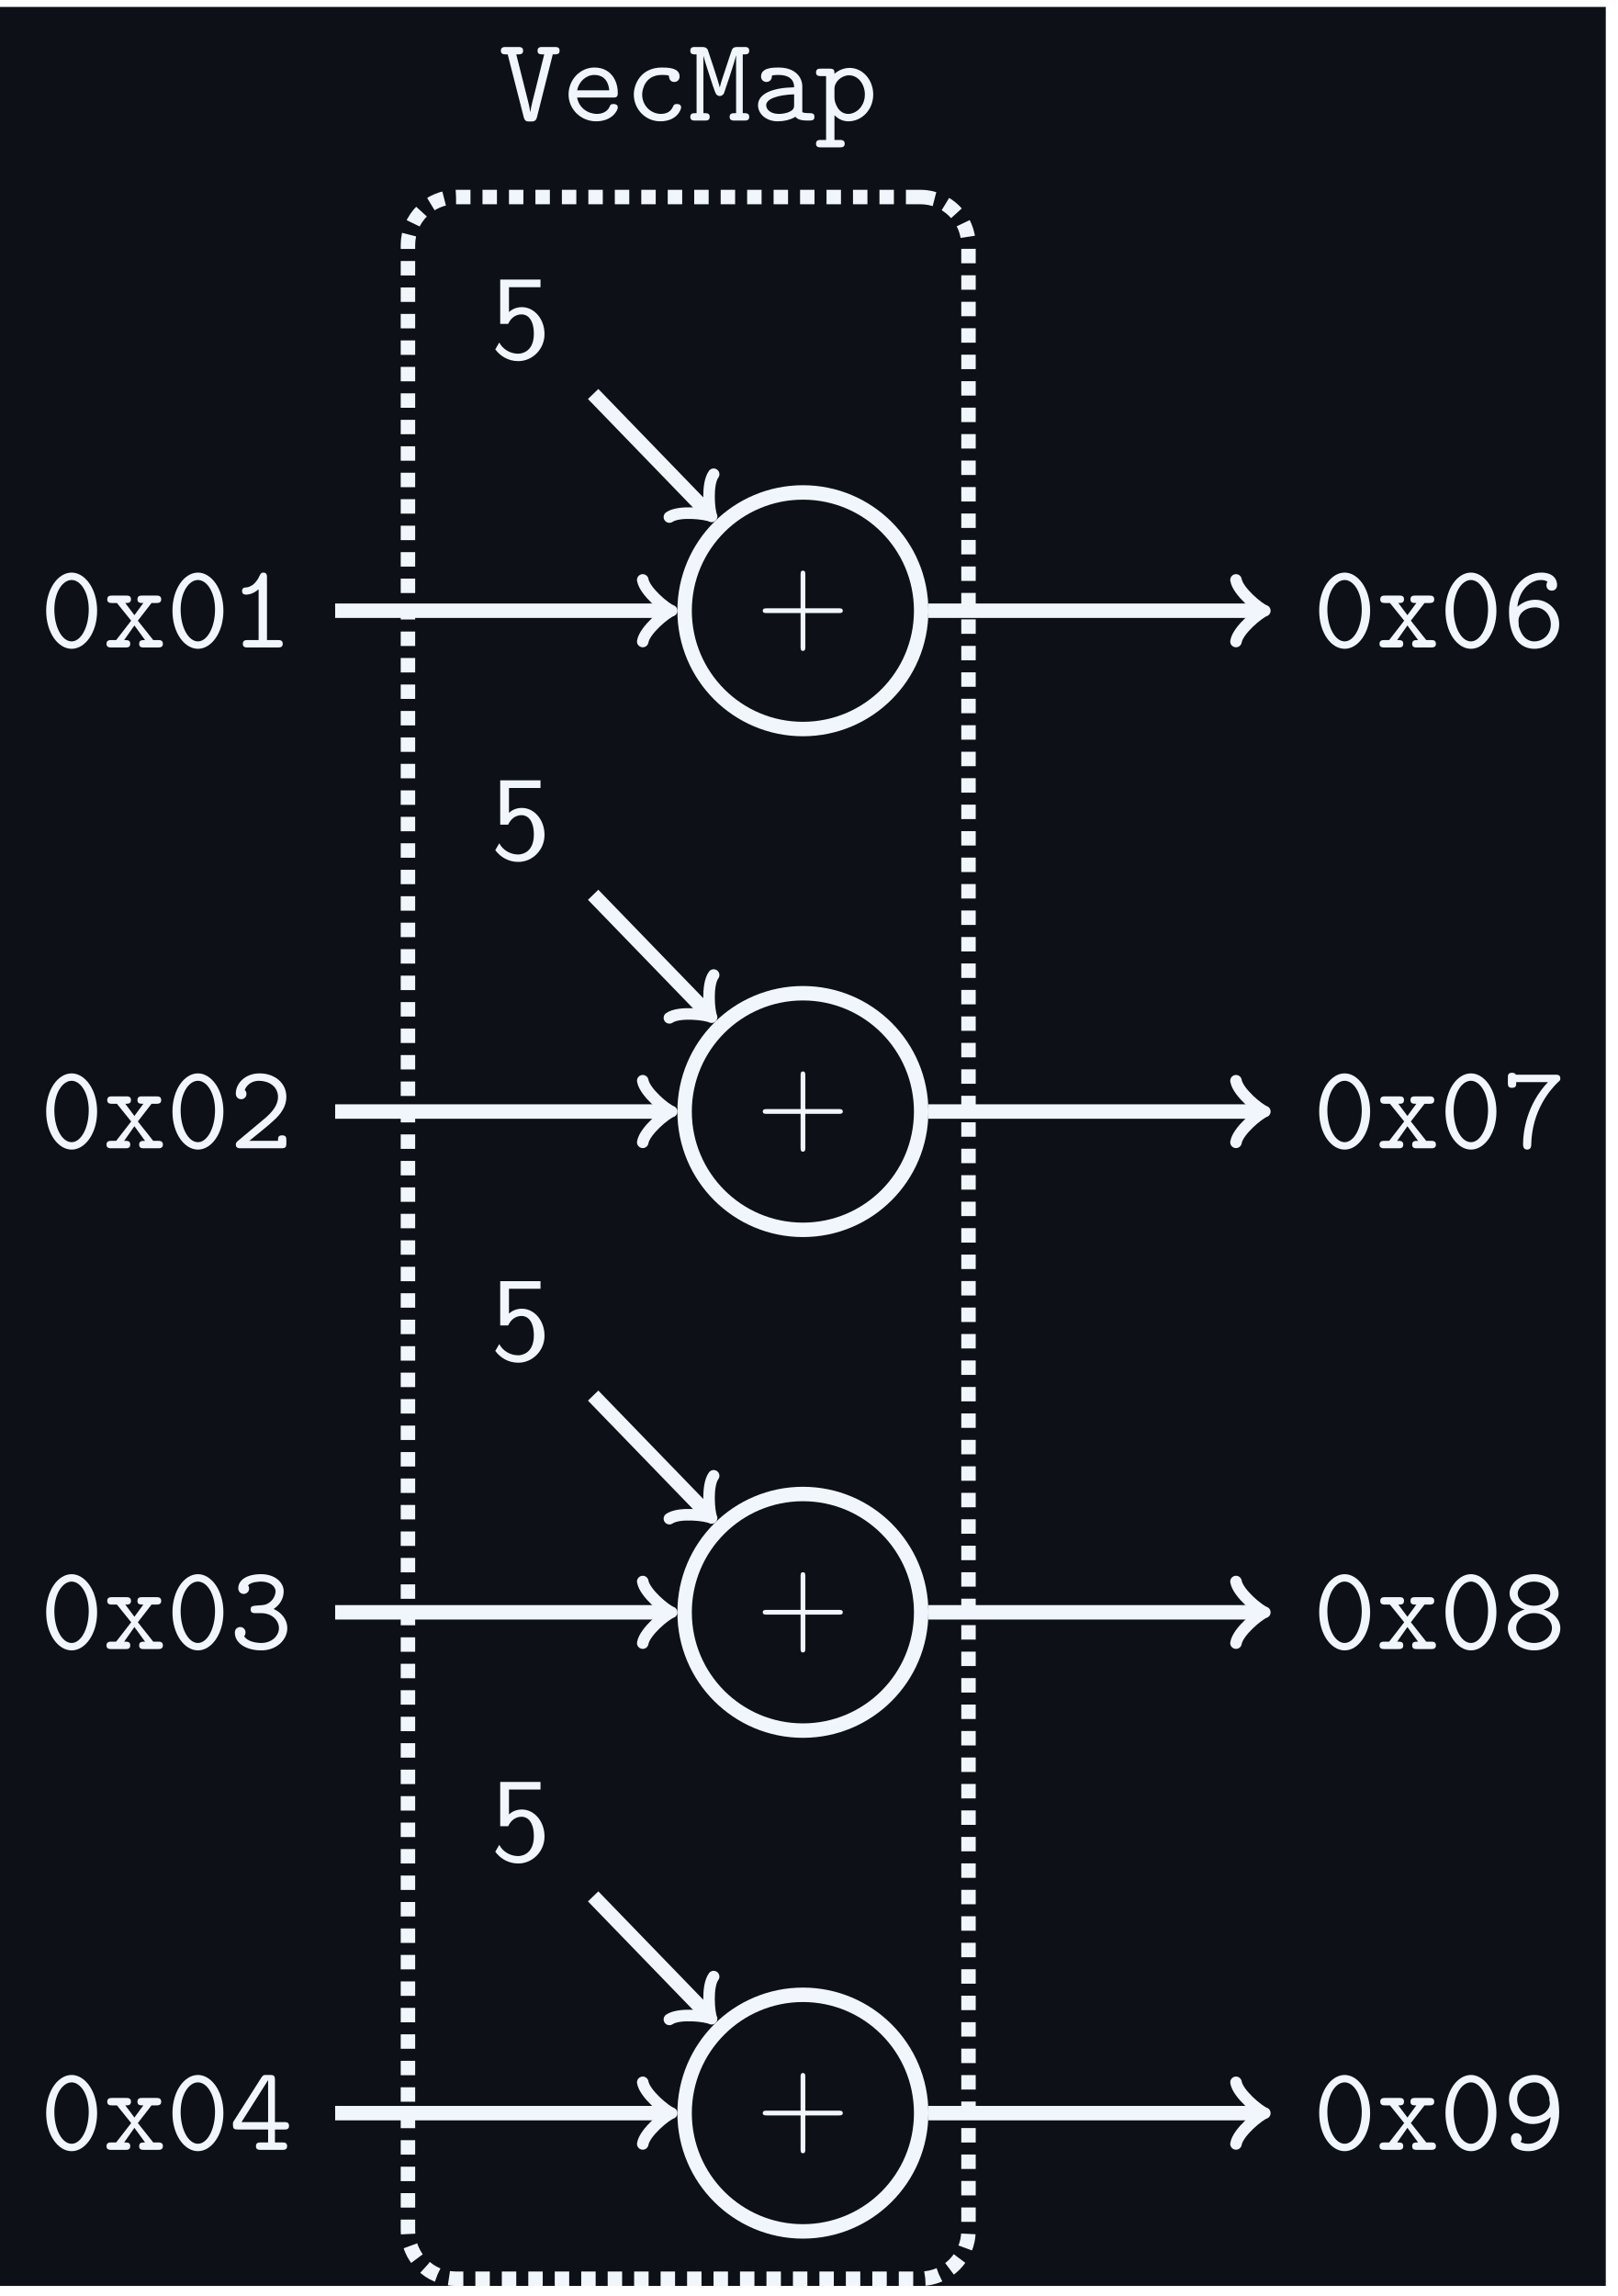
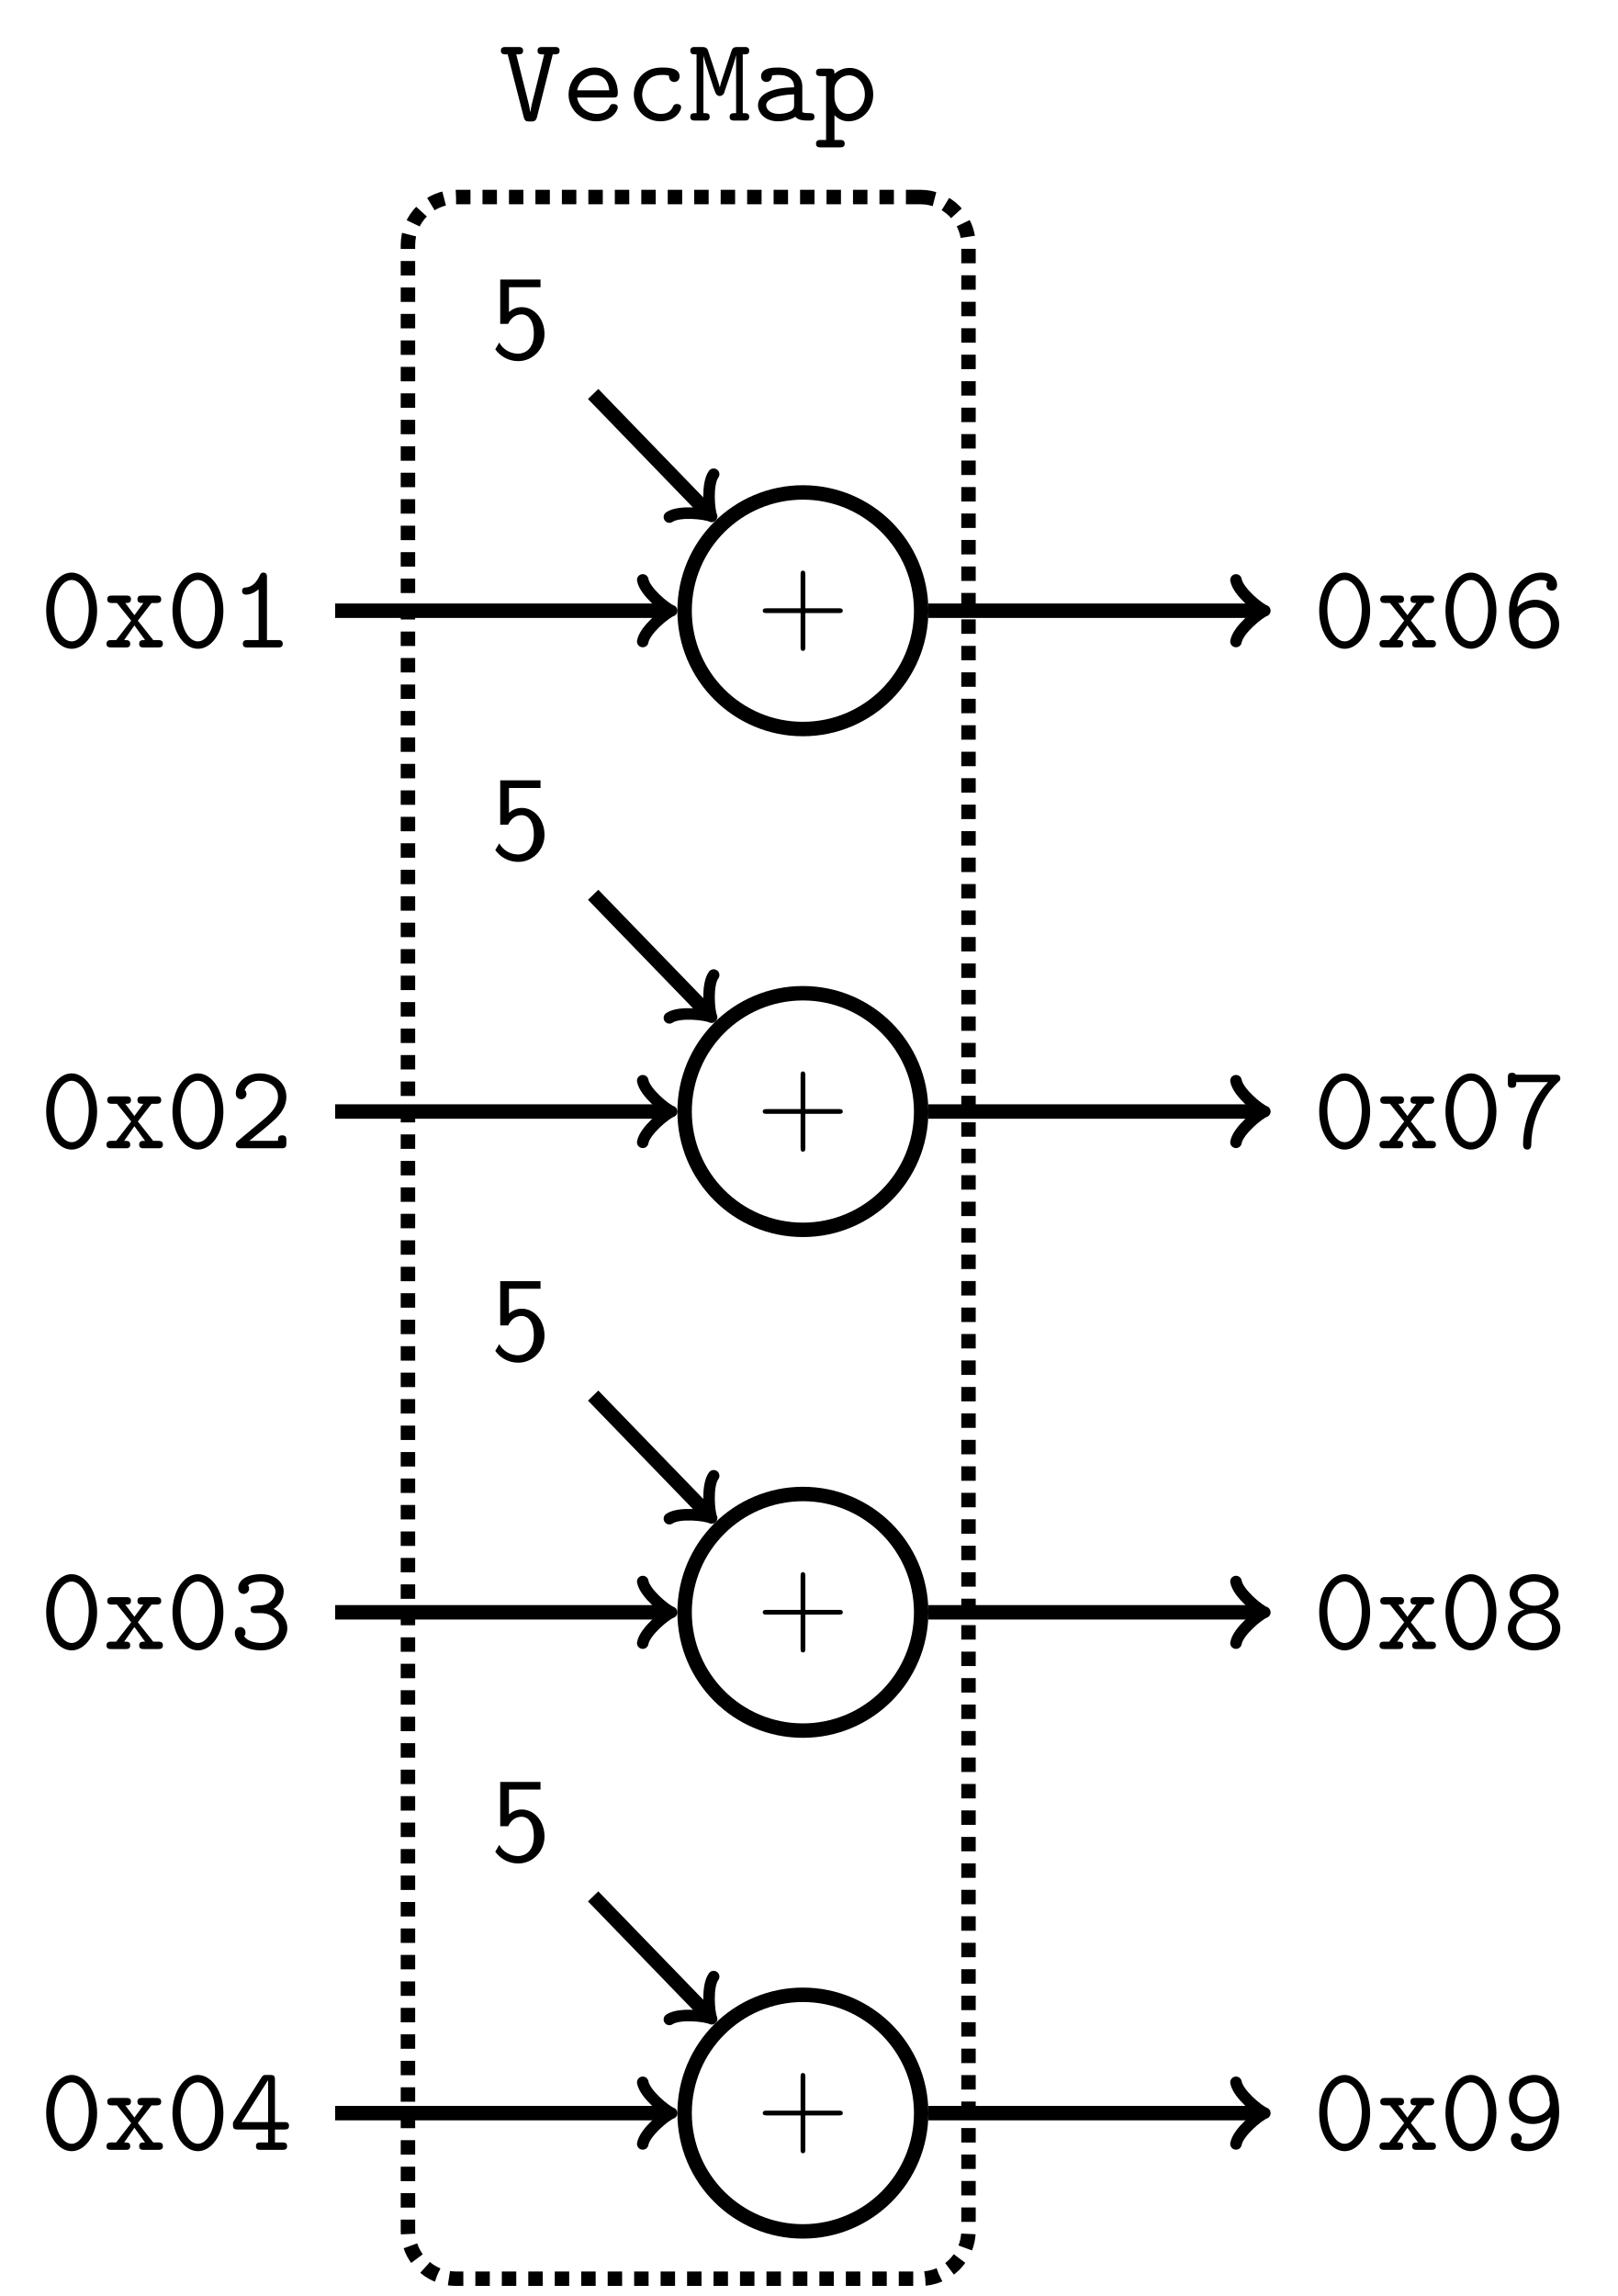
<svg xmlns="http://www.w3.org/2000/svg" xmlns:xlink="http://www.w3.org/1999/xlink" width="133.006pt" height="188.74pt" viewBox="0 0 133.006 188.74">
  <defs>
    <g>
      <g id="glyph-0-0">
        <path d="M 4.688 -3.016 C 4.688 -4.859 3.672 -6.156 2.594 -6.156 C 1.484 -6.156 0.5 -4.828 0.5 -3.031 C 0.5 -1.188 1.5 0.109 2.594 0.109 C 3.703 0.109 4.688 -1.219 4.688 -3.016 Z M 2.594 -0.5 C 1.812 -0.5 1.172 -1.656 1.172 -3.125 C 1.172 -4.562 1.859 -5.547 2.594 -5.547 C 3.312 -5.547 4 -4.578 4 -3.125 C 4 -1.656 3.359 -0.5 2.594 -0.5 Z M 2.594 -0.5 " />
      </g>
      <g id="glyph-0-1">
        <path d="M 2.844 -2.203 L 3.969 -3.656 L 4.359 -3.656 C 4.5 -3.656 4.766 -3.656 4.766 -3.953 C 4.766 -4.266 4.516 -4.266 4.359 -4.266 L 3.203 -4.266 C 3.062 -4.266 2.812 -4.266 2.812 -3.969 C 2.812 -3.656 3.031 -3.656 3.297 -3.656 L 2.562 -2.656 L 1.812 -3.656 C 2.062 -3.656 2.281 -3.656 2.281 -3.969 C 2.281 -4.266 2.031 -4.266 1.891 -4.266 L 0.734 -4.266 C 0.578 -4.266 0.328 -4.266 0.328 -3.953 C 0.328 -3.656 0.594 -3.656 0.734 -3.656 L 1.125 -3.656 L 2.297 -2.203 L 1.062 -0.609 L 0.672 -0.609 C 0.531 -0.609 0.266 -0.609 0.266 -0.297 C 0.266 0 0.531 0 0.672 0 L 1.828 0 C 1.984 0 2.219 0 2.219 -0.297 C 2.219 -0.609 2.016 -0.609 1.719 -0.609 L 2.562 -1.812 L 3.438 -0.609 C 3.172 -0.609 2.953 -0.609 2.953 -0.297 C 2.953 0 3.188 0 3.344 0 L 4.5 0 C 4.641 0 4.906 0 4.906 -0.297 C 4.906 -0.609 4.656 -0.609 4.5 -0.609 L 4.109 -0.609 Z M 2.844 -2.203 " />
      </g>
      <g id="glyph-0-2">
        <path d="M 3.078 -5.75 C 3.078 -5.906 3.078 -6.156 2.781 -6.156 C 2.594 -6.156 2.531 -6.031 2.484 -5.922 C 2.109 -5.078 1.594 -4.969 1.406 -4.938 C 1.25 -4.938 1.031 -4.922 1.031 -4.641 C 1.031 -4.391 1.219 -4.344 1.359 -4.344 C 1.547 -4.344 1.953 -4.406 2.391 -4.781 L 2.391 -0.609 L 1.5 -0.609 C 1.328 -0.609 1.094 -0.609 1.094 -0.297 C 1.094 0 1.344 0 1.5 0 L 3.969 0 C 4.125 0 4.375 0 4.375 -0.297 C 4.375 -0.609 4.141 -0.609 3.969 -0.609 L 3.078 -0.609 Z M 3.078 -5.75 " />
      </g>
      <g id="glyph-0-3">
        <path d="M 0.656 -0.578 C 0.578 -0.5 0.516 -0.438 0.516 -0.312 C 0.516 0 0.766 0 0.922 0 L 4.266 0 C 4.594 0 4.672 -0.094 4.672 -0.406 L 4.672 -0.656 C 4.672 -0.844 4.672 -1.062 4.328 -1.062 C 3.984 -1.062 3.984 -0.875 3.984 -0.609 L 1.625 -0.609 C 2.219 -1.109 3.172 -1.844 3.594 -2.25 C 4.219 -2.797 4.672 -3.438 4.672 -4.219 C 4.672 -5.406 3.672 -6.156 2.469 -6.156 C 1.297 -6.156 0.516 -5.344 0.516 -4.5 C 0.516 -4.141 0.797 -4.031 0.953 -4.031 C 1.172 -4.031 1.391 -4.188 1.391 -4.469 C 1.391 -4.594 1.344 -4.719 1.25 -4.781 C 1.406 -5.234 1.875 -5.547 2.406 -5.547 C 3.219 -5.547 3.984 -5.094 3.984 -4.219 C 3.984 -3.531 3.5 -2.953 2.844 -2.406 Z M 0.656 -0.578 " />
      </g>
      <g id="glyph-0-4">
        <path d="M 3.625 -3.297 C 4.188 -3.656 4.453 -4.219 4.453 -4.75 C 4.453 -5.484 3.734 -6.156 2.594 -6.156 C 1.422 -6.156 0.719 -5.672 0.719 -5 C 0.719 -4.672 0.969 -4.531 1.172 -4.531 C 1.375 -4.531 1.609 -4.703 1.609 -4.969 C 1.609 -5.109 1.547 -5.219 1.516 -5.234 C 1.812 -5.547 2.516 -5.547 2.609 -5.547 C 3.281 -5.547 3.781 -5.188 3.781 -4.75 C 3.781 -4.453 3.625 -4.109 3.359 -3.891 C 3.047 -3.625 2.797 -3.609 2.438 -3.594 C 1.875 -3.547 1.734 -3.547 1.734 -3.266 C 1.734 -2.953 1.969 -2.953 2.125 -2.953 L 2.578 -2.953 C 3.562 -2.953 4.062 -2.297 4.062 -1.719 C 4.062 -1.125 3.516 -0.5 2.609 -0.5 C 2.219 -0.5 1.453 -0.609 1.203 -1.062 C 1.25 -1.125 1.312 -1.172 1.312 -1.375 C 1.312 -1.609 1.125 -1.812 0.875 -1.812 C 0.656 -1.812 0.438 -1.656 0.438 -1.344 C 0.438 -0.469 1.391 0.109 2.609 0.109 C 3.906 0.109 4.75 -0.797 4.75 -1.719 C 4.75 -2.422 4.281 -3 3.625 -3.297 Z M 3.625 -3.297 " />
      </g>
      <g id="glyph-0-5">
        <path d="M 0.375 -2.406 C 0.281 -2.281 0.281 -2.266 0.281 -2.062 C 0.281 -1.734 0.375 -1.672 0.688 -1.672 L 3.172 -1.672 L 3.172 -0.609 L 2.562 -0.609 C 2.406 -0.609 2.172 -0.609 2.172 -0.297 C 2.172 0 2.406 0 2.562 0 L 4.344 0 C 4.484 0 4.734 0 4.734 -0.297 C 4.734 -0.609 4.5 -0.609 4.344 -0.609 L 3.734 -0.609 L 3.734 -1.672 L 4.5 -1.672 C 4.656 -1.672 4.891 -1.672 4.891 -1.969 C 4.891 -2.281 4.656 -2.281 4.5 -2.281 L 3.734 -2.281 L 3.734 -5.75 C 3.734 -6.078 3.656 -6.156 3.328 -6.156 L 3.047 -6.156 C 2.812 -6.156 2.766 -6.156 2.625 -5.953 Z M 0.984 -2.281 L 3.172 -5.734 L 3.172 -2.281 Z M 0.984 -2.281 " />
      </g>
      <g id="glyph-0-6">
        <path d="M 1.219 -3.344 C 1.359 -4.734 2.297 -5.547 3.172 -5.547 C 3.5 -5.547 3.656 -5.438 3.703 -5.391 C 3.656 -5.344 3.609 -5.281 3.609 -5.109 C 3.609 -4.859 3.781 -4.672 4.047 -4.672 C 4.297 -4.672 4.484 -4.844 4.484 -5.141 C 4.484 -5.625 4.141 -6.156 3.172 -6.156 C 1.844 -6.156 0.531 -4.953 0.531 -2.953 C 0.531 -0.609 1.625 0.109 2.609 0.109 C 3.688 0.109 4.656 -0.719 4.656 -1.906 C 4.656 -3.031 3.781 -3.922 2.703 -3.922 C 2.188 -3.922 1.672 -3.75 1.219 -3.344 Z M 2.609 -0.5 C 1.969 -0.5 1.578 -0.984 1.391 -1.578 C 1.359 -1.641 1.359 -1.703 1.328 -1.766 C 1.328 -1.766 1.328 -1.797 1.328 -1.797 C 1.328 -1.797 1.328 -1.891 1.328 -1.891 C 1.328 -1.953 1.312 -2.125 1.312 -2.203 C 1.312 -2.812 1.906 -3.297 2.656 -3.297 C 3.453 -3.297 3.969 -2.641 3.969 -1.906 C 3.969 -1.062 3.328 -0.5 2.609 -0.5 Z M 2.609 -0.5 " />
      </g>
      <g id="glyph-0-7">
        <path d="M 3.734 -5.438 C 2.016 -3.625 1.688 -1.438 1.688 -0.359 C 1.688 -0.219 1.688 0.109 2.031 0.109 C 2.203 0.109 2.359 0 2.359 -0.281 C 2.406 -3.094 3.922 -4.812 4.531 -5.406 C 4.734 -5.578 4.75 -5.594 4.75 -5.734 C 4.75 -6.047 4.516 -6.047 4.359 -6.047 L 1.094 -6.047 C 1.031 -6.203 0.844 -6.203 0.766 -6.203 C 0.438 -6.203 0.438 -5.984 0.438 -5.797 L 0.438 -5.375 C 0.438 -5.188 0.438 -4.969 0.766 -4.969 C 1.125 -4.969 1.125 -5.156 1.125 -5.438 Z M 3.734 -5.438 " />
      </g>
      <g id="glyph-0-8">
        <path d="M 2.594 -3.562 C 1.875 -3.562 1.25 -4 1.25 -4.562 C 1.25 -5.078 1.812 -5.547 2.594 -5.547 C 3.359 -5.547 3.922 -5.078 3.922 -4.562 C 3.922 -4 3.312 -3.562 2.594 -3.562 Z M 3.375 -3.25 C 4.156 -3.516 4.609 -4 4.609 -4.562 C 4.609 -5.375 3.766 -6.156 2.594 -6.156 C 1.406 -6.156 0.578 -5.375 0.578 -4.562 C 0.578 -4 1.031 -3.516 1.812 -3.25 C 1.062 -3.047 0.438 -2.469 0.438 -1.719 C 0.438 -0.766 1.359 0.109 2.594 0.109 C 3.844 0.109 4.75 -0.766 4.75 -1.719 C 4.75 -2.469 4.109 -3.047 3.375 -3.25 Z M 2.594 -0.5 C 1.766 -0.5 1.125 -1.047 1.125 -1.734 C 1.125 -2.328 1.688 -2.953 2.594 -2.953 C 3.5 -2.953 4.062 -2.328 4.062 -1.734 C 4.062 -1.047 3.406 -0.5 2.594 -0.5 Z M 2.594 -0.5 " />
      </g>
      <g id="glyph-0-9">
        <path d="M 3.953 -2.703 C 3.859 -1.469 3.078 -0.5 2.141 -0.5 C 2.047 -0.5 1.688 -0.5 1.484 -0.656 C 1.516 -0.719 1.578 -0.766 1.578 -0.938 C 1.578 -1.172 1.391 -1.375 1.141 -1.375 C 0.891 -1.375 0.688 -1.203 0.688 -0.906 C 0.688 -0.594 0.875 0.109 2.141 0.109 C 3.438 0.109 4.656 -1.125 4.656 -3.078 C 4.656 -5.469 3.562 -6.156 2.625 -6.156 C 1.516 -6.156 0.531 -5.328 0.531 -4.141 C 0.531 -3 1.391 -2.125 2.484 -2.125 C 3 -2.125 3.516 -2.297 3.953 -2.703 Z M 2.531 -2.734 C 1.734 -2.734 1.203 -3.406 1.203 -4.141 C 1.203 -5 1.906 -5.547 2.625 -5.547 C 3.047 -5.547 3.328 -5.328 3.484 -5.125 C 3.734 -4.797 3.859 -4.297 3.859 -4.234 C 3.859 -4.219 3.844 -4.188 3.844 -4.141 C 3.844 -4.094 3.891 -3.938 3.891 -3.844 C 3.891 -3.297 3.359 -2.734 2.531 -2.734 Z M 2.531 -2.734 " />
      </g>
      <g id="glyph-0-10">
        <path d="M 4.438 -5.438 C 4.797 -5.438 5 -5.438 5 -5.75 C 5 -6.047 4.75 -6.047 4.594 -6.047 L 3.594 -6.047 C 3.438 -6.047 3.188 -6.047 3.188 -5.75 C 3.188 -5.438 3.391 -5.438 3.734 -5.438 L 2.984 -2.406 C 2.844 -1.891 2.656 -1.141 2.594 -0.719 L 2.578 -0.719 C 2.531 -1.062 2.5 -1.219 2.406 -1.594 L 1.438 -5.438 C 1.797 -5.438 2 -5.438 2 -5.75 C 2 -6.047 1.734 -6.047 1.594 -6.047 L 0.578 -6.047 C 0.438 -6.047 0.172 -6.047 0.172 -5.75 C 0.172 -5.438 0.391 -5.438 0.734 -5.438 L 2.047 -0.297 C 2.141 0.078 2.297 0.078 2.594 0.078 C 2.859 0.078 3.047 0.078 3.141 -0.281 Z M 4.438 -5.438 " />
      </g>
      <g id="glyph-0-11">
        <path d="M 4.188 -1.891 C 4.406 -1.891 4.594 -1.891 4.594 -2.25 C 4.594 -3.375 3.953 -4.359 2.672 -4.359 C 1.5 -4.359 0.547 -3.359 0.547 -2.141 C 0.547 -0.938 1.547 0.062 2.812 0.062 C 4.125 0.062 4.594 -0.828 4.594 -1.078 C 4.594 -1.359 4.297 -1.359 4.25 -1.359 C 4.062 -1.359 3.984 -1.328 3.922 -1.141 C 3.703 -0.641 3.172 -0.547 2.891 -0.547 C 2.141 -0.547 1.406 -1.031 1.25 -1.891 Z M 1.25 -2.484 C 1.391 -3.203 1.984 -3.75 2.672 -3.75 C 3.188 -3.75 3.797 -3.5 3.891 -2.484 Z M 1.25 -2.484 " />
      </g>
      <g id="glyph-0-12">
        <path d="M 4.609 -1.078 C 4.609 -1.359 4.328 -1.359 4.266 -1.359 C 4.109 -1.359 4 -1.328 3.938 -1.141 C 3.875 -1.016 3.688 -0.547 2.953 -0.547 C 2.109 -0.547 1.406 -1.234 1.406 -2.141 C 1.406 -2.609 1.688 -3.75 3.016 -3.75 C 3.219 -3.75 3.609 -3.75 3.609 -3.656 C 3.625 -3.312 3.812 -3.172 4.047 -3.172 C 4.281 -3.172 4.484 -3.344 4.484 -3.625 C 4.484 -4.359 3.469 -4.359 3.016 -4.359 C 1.312 -4.359 0.719 -3 0.719 -2.141 C 0.719 -0.953 1.656 0.062 2.891 0.062 C 4.266 0.062 4.609 -0.906 4.609 -1.078 Z M 4.609 -1.078 " />
      </g>
      <g id="glyph-0-13">
        <path d="M 2.875 -3.656 C 2.75 -3.297 2.656 -3 2.594 -2.719 C 2.5 -3.188 1.625 -5.75 1.609 -5.812 C 1.5 -6.047 1.25 -6.047 1.125 -6.047 L 0.562 -6.047 C 0.422 -6.047 0.172 -6.047 0.172 -5.75 C 0.172 -5.438 0.375 -5.438 0.688 -5.438 L 0.688 -0.609 C 0.375 -0.609 0.172 -0.609 0.172 -0.297 C 0.172 0 0.422 0 0.562 0 L 1.375 0 C 1.516 0 1.766 0 1.766 -0.297 C 1.766 -0.609 1.562 -0.609 1.25 -0.609 L 1.25 -5.328 C 1.359 -4.859 2 -2.969 2.031 -2.844 C 2.109 -2.609 2.25 -2.234 2.297 -2.172 C 2.359 -2.094 2.469 -2.016 2.594 -2.016 C 2.719 -2.016 2.859 -2.094 2.938 -2.234 C 2.969 -2.297 3.812 -4.797 3.922 -5.328 L 3.938 -5.328 L 3.938 -0.609 C 3.625 -0.609 3.406 -0.609 3.406 -0.297 C 3.406 0 3.656 0 3.812 0 L 4.625 0 C 4.766 0 5.016 0 5.016 -0.297 C 5.016 -0.609 4.812 -0.609 4.484 -0.609 L 4.484 -5.438 C 4.812 -5.438 5.016 -5.438 5.016 -5.75 C 5.016 -6.047 4.766 -6.047 4.625 -6.047 L 4.062 -6.047 C 3.656 -6.047 3.625 -5.906 3.531 -5.641 Z M 2.875 -3.656 " />
      </g>
      <g id="glyph-0-14">
        <path d="M 3.625 -0.312 C 3.844 -0.016 4.312 0 4.688 0 C 4.969 0 5.188 0 5.188 -0.312 C 5.188 -0.609 4.938 -0.609 4.781 -0.609 C 4.375 -0.609 4.266 -0.656 4.188 -0.688 L 4.188 -2.812 C 4.188 -3.516 3.656 -4.359 2.234 -4.359 C 1.812 -4.359 0.797 -4.359 0.797 -3.625 C 0.797 -3.328 1.016 -3.172 1.25 -3.172 C 1.391 -3.172 1.672 -3.266 1.688 -3.625 C 1.688 -3.703 1.688 -3.719 1.891 -3.734 C 2.031 -3.75 2.156 -3.75 2.25 -3.75 C 3 -3.75 3.516 -3.438 3.516 -2.734 C 1.766 -2.703 0.547 -2.219 0.547 -1.266 C 0.547 -0.578 1.172 0.062 2.172 0.062 C 2.547 0.062 3.156 -0.016 3.625 -0.312 Z M 3.516 -2.156 L 3.516 -1.328 C 3.516 -1.094 3.516 -0.891 3.125 -0.719 C 2.766 -0.547 2.328 -0.547 2.25 -0.547 C 1.625 -0.547 1.219 -0.875 1.219 -1.266 C 1.219 -1.75 2.078 -2.109 3.516 -2.156 Z M 3.516 -2.156 " />
      </g>
      <g id="glyph-0-15">
        <path d="M 1.641 -2.609 C 1.641 -3.188 2.219 -3.719 2.844 -3.719 C 3.578 -3.719 4.141 -3 4.141 -2.141 C 4.141 -1.188 3.453 -0.547 2.766 -0.547 C 1.984 -0.547 1.641 -1.422 1.641 -1.891 Z M 1.641 -0.438 C 2.047 -0.031 2.469 0.062 2.797 0.062 C 3.875 0.062 4.828 -0.875 4.828 -2.141 C 4.828 -3.359 3.953 -4.328 2.891 -4.328 C 2.422 -4.328 1.984 -4.141 1.641 -3.844 C 1.641 -4.125 1.625 -4.266 1.25 -4.266 L 0.531 -4.266 C 0.359 -4.266 0.125 -4.266 0.125 -3.953 C 0.125 -3.656 0.375 -3.656 0.516 -3.656 L 0.953 -3.656 L 0.953 1.594 L 0.531 1.594 C 0.359 1.594 0.125 1.594 0.125 1.906 C 0.125 2.203 0.375 2.203 0.516 2.203 L 2.094 2.203 C 2.219 2.203 2.484 2.203 2.484 1.906 C 2.484 1.594 2.234 1.594 2.078 1.594 L 1.641 1.594 Z M 1.641 -0.438 " />
      </g>
      <g id="glyph-1-0">
        <path d="M 4.047 -2.281 L 6.812 -2.281 C 6.938 -2.281 7.125 -2.281 7.125 -2.469 C 7.125 -2.672 6.938 -2.672 6.812 -2.672 L 4.047 -2.672 L 4.047 -5.438 C 4.047 -5.578 4.047 -5.766 3.844 -5.766 C 3.656 -5.766 3.656 -5.578 3.656 -5.438 L 3.656 -2.672 L 0.875 -2.672 C 0.734 -2.672 0.547 -2.672 0.547 -2.469 C 0.547 -2.281 0.734 -2.281 0.875 -2.281 L 3.656 -2.281 L 3.656 0.5 C 3.656 0.641 3.656 0.828 3.844 0.828 C 4.047 0.828 4.047 0.641 4.047 0.5 Z M 4.047 -2.281 " />
      </g>
      <g id="glyph-2-0">
        <path d="M 1.516 -5.859 L 4.109 -5.859 L 4.109 -6.484 L 0.797 -6.484 L 0.797 -2.844 L 1.453 -2.844 C 1.625 -3.234 1.984 -3.625 2.562 -3.625 C 3.031 -3.625 3.562 -3.219 3.562 -2.031 C 3.562 -0.391 2.359 -0.391 2.266 -0.391 C 1.609 -0.391 1 -0.766 0.719 -1.312 L 0.391 -0.75 C 0.797 -0.188 1.469 0.219 2.281 0.219 C 3.453 0.219 4.438 -0.766 4.438 -2 C 4.438 -3.25 3.594 -4.219 2.578 -4.219 C 2.172 -4.219 1.797 -4.078 1.516 -3.812 Z M 1.516 -5.859 " />
      </g>
    </g>
    <clipPath id="clip-0">
      <path clip-rule="nonzero" d="M 0 0.57 L 132.02 0.57 L 132.02 187.91 L 0 187.91 Z M 0 0.57 " />
    </clipPath>
    <clipPath id="clip-1">
      <path clip-rule="nonzero" d="M 39 147 L 93 147 L 93 187.91 L 39 187.91 Z M 39 147 " />
    </clipPath>
    <clipPath id="clip-2">
      <path clip-rule="nonzero" d="M 16 0.57 L 97 0.57 L 97 187.91 L 16 187.91 Z M 16 0.57 " />
    </clipPath>
  </defs>
  <g clip-path="url(#clip-0)">
-     <path fill-rule="nonzero" fill="rgb(5.098%, 6.667%, 9.021%)" fill-opacity="1" d="M 0 187.91 L 132.02 187.91 L 132.02 0.57 L 0 0.57 Z M 0 187.91 " />
+     <path fill-rule="nonzero" fill="rgb(100%, 100%, 100%)" fill-opacity="1" d="M 0 187.91 L 132.02 187.91 L 132.02 0.57 L 0 0.57 Z M 0 187.91 " />
  </g>
-   <g fill="rgb(94.119%, 96.471%, 98.824%)" fill-opacity="1">
+   <g fill="rgb(0%, 0%, 0%)" fill-opacity="1">
    <use xlink:href="#glyph-0-0" x="3.296" y="53.225" />
    <use xlink:href="#glyph-0-1" x="8.488" y="53.225" />
    <use xlink:href="#glyph-0-0" x="13.679" y="53.225" />
    <use xlink:href="#glyph-0-2" x="18.871" y="53.225" />
  </g>
-   <g fill="rgb(94.119%, 96.471%, 98.824%)" fill-opacity="1">
+   <g fill="rgb(0%, 0%, 0%)" fill-opacity="1">
    <use xlink:href="#glyph-0-0" x="3.296" y="94.392" />
    <use xlink:href="#glyph-0-1" x="8.488" y="94.392" />
    <use xlink:href="#glyph-0-0" x="13.679" y="94.392" />
    <use xlink:href="#glyph-0-3" x="18.871" y="94.392" />
  </g>
-   <g fill="rgb(94.119%, 96.471%, 98.824%)" fill-opacity="1">
+   <g fill="rgb(0%, 0%, 0%)" fill-opacity="1">
    <use xlink:href="#glyph-0-0" x="3.296" y="135.559" />
    <use xlink:href="#glyph-0-1" x="8.488" y="135.559" />
    <use xlink:href="#glyph-0-0" x="13.679" y="135.559" />
    <use xlink:href="#glyph-0-4" x="18.871" y="135.559" />
  </g>
-   <g fill="rgb(94.119%, 96.471%, 98.824%)" fill-opacity="1">
+   <g fill="rgb(0%, 0%, 0%)" fill-opacity="1">
    <use xlink:href="#glyph-0-0" x="3.296" y="176.726" />
    <use xlink:href="#glyph-0-1" x="8.488" y="176.726" />
    <use xlink:href="#glyph-0-0" x="13.679" y="176.726" />
    <use xlink:href="#glyph-0-5" x="18.871" y="176.726" />
  </g>
-   <path fill="none" stroke-width="1.196" stroke-linecap="butt" stroke-linejoin="miter" stroke="rgb(94.119%, 96.471%, 98.824%)" stroke-opacity="1" stroke-miterlimit="10" d="M 62.519 0.001 C 62.519 5.412 58.135 9.796 52.724 9.796 C 47.313 9.796 42.925 5.412 42.925 0.001 C 42.925 -5.41 47.313 -9.798 52.724 -9.798 C 58.135 -9.798 62.519 -5.41 62.519 0.001 Z M 62.519 0.001 " transform="matrix(0.992582, 0, 0, -0.992582, 13.67877, 50.20407)" />
-   <g fill="rgb(94.119%, 96.471%, 98.824%)" fill-opacity="1">
+   <path fill="none" stroke-width="1.196" stroke-linecap="butt" stroke-linejoin="miter" stroke="rgb(0%, 0%, 0%)" stroke-opacity="1" stroke-miterlimit="10" d="M 62.519 0.001 C 62.519 5.412 58.135 9.796 52.724 9.796 C 47.313 9.796 42.925 5.412 42.925 0.001 C 42.925 -5.41 47.313 -9.798 52.724 -9.798 C 58.135 -9.798 62.519 -5.41 62.519 0.001 Z M 62.519 0.001 " transform="matrix(0.992582, 0, 0, -0.992582, 13.67877, 50.20407)" />
+   <g fill="rgb(0%, 0%, 0%)" fill-opacity="1">
    <use xlink:href="#glyph-1-0" x="62.164" y="52.677" />
  </g>
-   <g fill="rgb(94.119%, 96.471%, 98.824%)" fill-opacity="1">
+   <g fill="rgb(0%, 0%, 0%)" fill-opacity="1">
    <use xlink:href="#glyph-2-0" x="40.329" y="29.467" />
  </g>
-   <path fill="none" stroke-width="1.196" stroke-linecap="butt" stroke-linejoin="miter" stroke="rgb(94.119%, 96.471%, 98.824%)" stroke-opacity="1" stroke-miterlimit="10" d="M 62.519 -41.475 C 62.519 -36.063 58.135 -31.679 52.724 -31.679 C 47.313 -31.679 42.925 -36.063 42.925 -41.475 C 42.925 -46.886 47.313 -51.274 52.724 -51.274 C 58.135 -51.274 62.519 -46.886 62.519 -41.475 Z M 62.519 -41.475 " transform="matrix(0.992582, 0, 0, -0.992582, 13.67877, 50.20407)" />
-   <g fill="rgb(94.119%, 96.471%, 98.824%)" fill-opacity="1">
+   <path fill="none" stroke-width="1.196" stroke-linecap="butt" stroke-linejoin="miter" stroke="rgb(0%, 0%, 0%)" stroke-opacity="1" stroke-miterlimit="10" d="M 62.519 -41.475 C 62.519 -36.063 58.135 -31.679 52.724 -31.679 C 47.313 -31.679 42.925 -36.063 42.925 -41.475 C 42.925 -46.886 47.313 -51.274 52.724 -51.274 C 58.135 -51.274 62.519 -46.886 62.519 -41.475 Z M 62.519 -41.475 " transform="matrix(0.992582, 0, 0, -0.992582, 13.67877, 50.20407)" />
+   <g fill="rgb(0%, 0%, 0%)" fill-opacity="1">
    <use xlink:href="#glyph-1-0" x="62.164" y="93.843" />
  </g>
-   <g fill="rgb(94.119%, 96.471%, 98.824%)" fill-opacity="1">
+   <g fill="rgb(0%, 0%, 0%)" fill-opacity="1">
    <use xlink:href="#glyph-2-0" x="40.329" y="70.633" />
  </g>
-   <path fill="none" stroke-width="1.196" stroke-linecap="butt" stroke-linejoin="miter" stroke="rgb(94.119%, 96.471%, 98.824%)" stroke-opacity="1" stroke-miterlimit="10" d="M 62.519 -82.95 C 62.519 -77.539 58.135 -73.151 52.724 -73.151 C 47.313 -73.151 42.925 -77.539 42.925 -82.95 C 42.925 -88.362 47.313 -92.746 52.724 -92.746 C 58.135 -92.746 62.519 -88.362 62.519 -82.95 Z M 62.519 -82.95 " transform="matrix(0.992582, 0, 0, -0.992582, 13.67877, 50.20407)" />
-   <g fill="rgb(94.119%, 96.471%, 98.824%)" fill-opacity="1">
+   <path fill="none" stroke-width="1.196" stroke-linecap="butt" stroke-linejoin="miter" stroke="rgb(0%, 0%, 0%)" stroke-opacity="1" stroke-miterlimit="10" d="M 62.519 -82.95 C 62.519 -77.539 58.135 -73.151 52.724 -73.151 C 47.313 -73.151 42.925 -77.539 42.925 -82.95 C 42.925 -88.362 47.313 -92.746 52.724 -92.746 C 58.135 -92.746 62.519 -88.362 62.519 -82.95 Z M 62.519 -82.95 " transform="matrix(0.992582, 0, 0, -0.992582, 13.67877, 50.20407)" />
+   <g fill="rgb(0%, 0%, 0%)" fill-opacity="1">
    <use xlink:href="#glyph-1-0" x="62.164" y="135.009" />
  </g>
-   <g fill="rgb(94.119%, 96.471%, 98.824%)" fill-opacity="1">
+   <g fill="rgb(0%, 0%, 0%)" fill-opacity="1">
    <use xlink:href="#glyph-2-0" x="40.329" y="111.8" />
  </g>
  <g clip-path="url(#clip-1)">
-     <path fill="none" stroke-width="1.196" stroke-linecap="butt" stroke-linejoin="miter" stroke="rgb(94.119%, 96.471%, 98.824%)" stroke-opacity="1" stroke-miterlimit="10" d="M 62.519 -124.426 C 62.519 -119.015 58.135 -114.627 52.724 -114.627 C 47.313 -114.627 42.925 -119.015 42.925 -124.426 C 42.925 -129.837 47.313 -134.221 52.724 -134.221 C 58.135 -134.221 62.519 -129.837 62.519 -124.426 Z M 62.519 -124.426 " transform="matrix(0.992582, 0, 0, -0.992582, 13.67877, 50.20407)" />
+     <path fill="none" stroke-width="1.196" stroke-linecap="butt" stroke-linejoin="miter" stroke="rgb(0%, 0%, 0%)" stroke-opacity="1" stroke-miterlimit="10" d="M 62.519 -124.426 C 62.519 -119.015 58.135 -114.627 52.724 -114.627 C 47.313 -114.627 42.925 -119.015 42.925 -124.426 C 42.925 -129.837 47.313 -134.221 52.724 -134.221 C 58.135 -134.221 62.519 -129.837 62.519 -124.426 Z M 62.519 -124.426 " transform="matrix(0.992582, 0, 0, -0.992582, 13.67877, 50.20407)" />
  </g>
-   <g fill="rgb(94.119%, 96.471%, 98.824%)" fill-opacity="1">
+   <g fill="rgb(0%, 0%, 0%)" fill-opacity="1">
    <use xlink:href="#glyph-1-0" x="62.164" y="176.176" />
  </g>
-   <g fill="rgb(94.119%, 96.471%, 98.824%)" fill-opacity="1">
+   <g fill="rgb(0%, 0%, 0%)" fill-opacity="1">
    <use xlink:href="#glyph-2-0" x="40.329" y="152.967" />
  </g>
-   <g fill="rgb(94.119%, 96.471%, 98.824%)" fill-opacity="1">
+   <g fill="rgb(0%, 0%, 0%)" fill-opacity="1">
    <use xlink:href="#glyph-0-0" x="107.957" y="53.225" />
    <use xlink:href="#glyph-0-1" x="113.149" y="53.225" />
    <use xlink:href="#glyph-0-0" x="118.34" y="53.225" />
    <use xlink:href="#glyph-0-6" x="123.532" y="53.225" />
  </g>
-   <g fill="rgb(94.119%, 96.471%, 98.824%)" fill-opacity="1">
+   <g fill="rgb(0%, 0%, 0%)" fill-opacity="1">
    <use xlink:href="#glyph-0-0" x="107.957" y="94.392" />
    <use xlink:href="#glyph-0-1" x="113.149" y="94.392" />
    <use xlink:href="#glyph-0-0" x="118.34" y="94.392" />
    <use xlink:href="#glyph-0-7" x="123.532" y="94.392" />
  </g>
-   <g fill="rgb(94.119%, 96.471%, 98.824%)" fill-opacity="1">
+   <g fill="rgb(0%, 0%, 0%)" fill-opacity="1">
    <use xlink:href="#glyph-0-0" x="107.957" y="135.559" />
    <use xlink:href="#glyph-0-1" x="113.149" y="135.559" />
    <use xlink:href="#glyph-0-0" x="118.34" y="135.559" />
    <use xlink:href="#glyph-0-8" x="123.532" y="135.559" />
  </g>
-   <g fill="rgb(94.119%, 96.471%, 98.824%)" fill-opacity="1">
+   <g fill="rgb(0%, 0%, 0%)" fill-opacity="1">
    <use xlink:href="#glyph-0-0" x="107.957" y="176.726" />
    <use xlink:href="#glyph-0-1" x="113.149" y="176.726" />
    <use xlink:href="#glyph-0-0" x="118.34" y="176.726" />
    <use xlink:href="#glyph-0-9" x="123.532" y="176.726" />
  </g>
-   <path fill="none" stroke-width="1.196" stroke-linecap="butt" stroke-linejoin="miter" stroke="rgb(94.119%, 96.471%, 98.824%)" stroke-opacity="1" stroke-miterlimit="10" d="M 13.98 0.001 L 41.37 0.001 " transform="matrix(0.992582, 0, 0, -0.992582, 13.67877, 50.20407)" />
-   <path fill="none" stroke-width="0.956" stroke-linecap="round" stroke-linejoin="round" stroke="rgb(94.119%, 96.471%, 98.824%)" stroke-opacity="1" stroke-miterlimit="10" d="M -1.913 2.551 C -1.752 1.595 -0.001 0.158 0.479 0.001 C -0.001 -0.16 -1.752 -1.593 -1.913 -2.549 " transform="matrix(0.992582, 0, 0, -0.992582, 54.74291, 50.20407)" />
-   <path fill="none" stroke-width="1.196" stroke-linecap="butt" stroke-linejoin="miter" stroke="rgb(94.119%, 96.471%, 98.824%)" stroke-opacity="1" stroke-miterlimit="10" d="M 35.349 17.951 L 44.83 8.155 " transform="matrix(0.992582, 0, 0, -0.992582, 13.67877, 50.20407)" />
-   <path fill="none" stroke-width="0.956" stroke-linecap="round" stroke-linejoin="round" stroke="rgb(94.119%, 96.471%, 98.824%)" stroke-opacity="1" stroke-miterlimit="10" d="M -1.913 2.549 C -1.753 1.594 0.002 0.159 0.478 -0 C 0.002 -0.158 -1.753 -1.593 -1.913 -2.55 " transform="matrix(0.690242, 0.71324, 0.71324, -0.690242, 58.17429, 42.10821)" />
-   <path fill="none" stroke-width="1.196" stroke-linecap="butt" stroke-linejoin="miter" stroke="rgb(94.119%, 96.471%, 98.824%)" stroke-opacity="1" stroke-miterlimit="10" d="M 63.118 0.001 L 90.508 0.001 " transform="matrix(0.992582, 0, 0, -0.992582, 13.67877, 50.20407)" />
-   <path fill="none" stroke-width="0.956" stroke-linecap="round" stroke-linejoin="round" stroke="rgb(94.119%, 96.471%, 98.824%)" stroke-opacity="1" stroke-miterlimit="10" d="M -1.912 2.551 C -1.755 1.595 0 0.158 0.476 0.001 C 0 -0.16 -1.755 -1.593 -1.912 -2.549 " transform="matrix(0.992582, 0, 0, -0.992582, 103.5155, 50.20407)" />
-   <path fill="none" stroke-width="1.196" stroke-linecap="butt" stroke-linejoin="miter" stroke="rgb(94.119%, 96.471%, 98.824%)" stroke-opacity="1" stroke-miterlimit="10" d="M 13.98 -41.475 L 41.37 -41.475 " transform="matrix(0.992582, 0, 0, -0.992582, 13.67877, 50.20407)" />
-   <path fill="none" stroke-width="0.956" stroke-linecap="round" stroke-linejoin="round" stroke="rgb(94.119%, 96.471%, 98.824%)" stroke-opacity="1" stroke-miterlimit="10" d="M -1.913 2.55 C -1.752 1.594 -0.001 0.158 0.479 0 C -0.001 -0.161 -1.752 -1.594 -1.913 -2.55 " transform="matrix(0.992582, 0, 0, -0.992582, 54.74291, 91.37122)" />
-   <path fill="none" stroke-width="1.196" stroke-linecap="butt" stroke-linejoin="miter" stroke="rgb(94.119%, 96.471%, 98.824%)" stroke-opacity="1" stroke-miterlimit="10" d="M 35.349 -23.525 L 44.83 -33.317 " transform="matrix(0.992582, 0, 0, -0.992582, 13.67877, 50.20407)" />
-   <path fill="none" stroke-width="0.956" stroke-linecap="round" stroke-linejoin="round" stroke="rgb(94.119%, 96.471%, 98.824%)" stroke-opacity="1" stroke-miterlimit="10" d="M -1.912 2.548 C -1.752 1.594 -0 0.161 0.478 -0.001 C 0.002 -0.159 -1.753 -1.593 -1.912 -2.551 " transform="matrix(0.690242, 0.71324, 0.71324, -0.690242, 58.17429, 83.27535)" />
-   <path fill="none" stroke-width="1.196" stroke-linecap="butt" stroke-linejoin="miter" stroke="rgb(94.119%, 96.471%, 98.824%)" stroke-opacity="1" stroke-miterlimit="10" d="M 63.118 -41.475 L 90.508 -41.475 " transform="matrix(0.992582, 0, 0, -0.992582, 13.67877, 50.20407)" />
-   <path fill="none" stroke-width="0.956" stroke-linecap="round" stroke-linejoin="round" stroke="rgb(94.119%, 96.471%, 98.824%)" stroke-opacity="1" stroke-miterlimit="10" d="M -1.912 2.55 C -1.755 1.594 0 0.158 0.476 0 C 0 -0.161 -1.755 -1.594 -1.912 -2.55 " transform="matrix(0.992582, 0, 0, -0.992582, 103.5155, 91.37122)" />
-   <path fill="none" stroke-width="1.196" stroke-linecap="butt" stroke-linejoin="miter" stroke="rgb(94.119%, 96.471%, 98.824%)" stroke-opacity="1" stroke-miterlimit="10" d="M 13.98 -82.95 L 41.37 -82.95 " transform="matrix(0.992582, 0, 0, -0.992582, 13.67877, 50.20407)" />
-   <path fill="none" stroke-width="0.956" stroke-linecap="round" stroke-linejoin="round" stroke="rgb(94.119%, 96.471%, 98.824%)" stroke-opacity="1" stroke-miterlimit="10" d="M -1.913 2.549 C -1.752 1.593 -0.001 0.161 0.479 -0.001 C -0.001 -0.158 -1.752 -1.595 -1.913 -2.551 " transform="matrix(0.992582, 0, 0, -0.992582, 54.74291, 132.5384)" />
-   <path fill="none" stroke-width="1.196" stroke-linecap="butt" stroke-linejoin="miter" stroke="rgb(94.119%, 96.471%, 98.824%)" stroke-opacity="1" stroke-miterlimit="10" d="M 35.349 -65.001 L 44.83 -74.792 " transform="matrix(0.992582, 0, 0, -0.992582, 13.67877, 50.20407)" />
-   <path fill="none" stroke-width="0.956" stroke-linecap="round" stroke-linejoin="round" stroke="rgb(94.119%, 96.471%, 98.824%)" stroke-opacity="1" stroke-miterlimit="10" d="M -1.915 2.551 C -1.754 1.596 0 0.161 0.479 -0.001 C 0 -0.157 -1.752 -1.594 -1.912 -2.551 " transform="matrix(0.690242, 0.71324, 0.71324, -0.690242, 58.17429, 124.4425)" />
-   <path fill="none" stroke-width="1.196" stroke-linecap="butt" stroke-linejoin="miter" stroke="rgb(94.119%, 96.471%, 98.824%)" stroke-opacity="1" stroke-miterlimit="10" d="M 63.118 -82.95 L 90.508 -82.95 " transform="matrix(0.992582, 0, 0, -0.992582, 13.67877, 50.20407)" />
-   <path fill="none" stroke-width="0.956" stroke-linecap="round" stroke-linejoin="round" stroke="rgb(94.119%, 96.471%, 98.824%)" stroke-opacity="1" stroke-miterlimit="10" d="M -1.912 2.549 C -1.755 1.593 0 0.161 0.476 -0.001 C 0 -0.158 -1.755 -1.595 -1.912 -2.551 " transform="matrix(0.992582, 0, 0, -0.992582, 103.5155, 132.5384)" />
-   <path fill="none" stroke-width="1.196" stroke-linecap="butt" stroke-linejoin="miter" stroke="rgb(94.119%, 96.471%, 98.824%)" stroke-opacity="1" stroke-miterlimit="10" d="M 13.98 -124.426 L 41.37 -124.426 " transform="matrix(0.992582, 0, 0, -0.992582, 13.67877, 50.20407)" />
-   <path fill="none" stroke-width="0.956" stroke-linecap="round" stroke-linejoin="round" stroke="rgb(94.119%, 96.471%, 98.824%)" stroke-opacity="1" stroke-miterlimit="10" d="M -1.913 2.549 C -1.752 1.592 -0.001 0.16 0.479 -0.002 C -0.001 -0.159 -1.752 -1.595 -1.913 -2.552 " transform="matrix(0.992582, 0, 0, -0.992582, 54.74291, 173.7055)" />
-   <path fill="none" stroke-width="1.196" stroke-linecap="butt" stroke-linejoin="miter" stroke="rgb(94.119%, 96.471%, 98.824%)" stroke-opacity="1" stroke-miterlimit="10" d="M 35.349 -106.476 L 44.83 -116.268 " transform="matrix(0.992582, 0, 0, -0.992582, 13.67877, 50.20407)" />
-   <path fill="none" stroke-width="0.956" stroke-linecap="round" stroke-linejoin="round" stroke="rgb(94.119%, 96.471%, 98.824%)" stroke-opacity="1" stroke-miterlimit="10" d="M -1.914 2.55 C -1.754 1.595 0.001 0.16 0.477 0.001 C 0.001 -0.157 -1.752 -1.594 -1.914 -2.549 " transform="matrix(0.690242, 0.71324, 0.71324, -0.690242, 58.17429, 165.6097)" />
-   <path fill="none" stroke-width="1.196" stroke-linecap="butt" stroke-linejoin="miter" stroke="rgb(94.119%, 96.471%, 98.824%)" stroke-opacity="1" stroke-miterlimit="10" d="M 63.118 -124.426 L 90.508 -124.426 " transform="matrix(0.992582, 0, 0, -0.992582, 13.67877, 50.20407)" />
-   <path fill="none" stroke-width="0.956" stroke-linecap="round" stroke-linejoin="round" stroke="rgb(94.119%, 96.471%, 98.824%)" stroke-opacity="1" stroke-miterlimit="10" d="M -1.912 2.549 C -1.755 1.592 0 0.16 0.476 -0.002 C 0 -0.159 -1.755 -1.595 -1.912 -2.552 " transform="matrix(0.992582, 0, 0, -0.992582, 103.5155, 173.7055)" />
+   <path fill="none" stroke-width="1.196" stroke-linecap="butt" stroke-linejoin="miter" stroke="rgb(0%, 0%, 0%)" stroke-opacity="1" stroke-miterlimit="10" d="M 13.98 0.001 L 41.37 0.001 " transform="matrix(0.992582, 0, 0, -0.992582, 13.67877, 50.20407)" />
+   <path fill="none" stroke-width="0.956" stroke-linecap="round" stroke-linejoin="round" stroke="rgb(0%, 0%, 0%)" stroke-opacity="1" stroke-miterlimit="10" d="M -1.913 2.551 C -1.752 1.595 -0.001 0.158 0.479 0.001 C -0.001 -0.16 -1.752 -1.593 -1.913 -2.549 " transform="matrix(0.992582, 0, 0, -0.992582, 54.74291, 50.20407)" />
+   <path fill="none" stroke-width="1.196" stroke-linecap="butt" stroke-linejoin="miter" stroke="rgb(0%, 0%, 0%)" stroke-opacity="1" stroke-miterlimit="10" d="M 35.349 17.951 L 44.83 8.155 " transform="matrix(0.992582, 0, 0, -0.992582, 13.67877, 50.20407)" />
+   <path fill="none" stroke-width="0.956" stroke-linecap="round" stroke-linejoin="round" stroke="rgb(0%, 0%, 0%)" stroke-opacity="1" stroke-miterlimit="10" d="M -1.913 2.549 C -1.753 1.594 0.002 0.159 0.478 -0 C 0.002 -0.158 -1.753 -1.593 -1.913 -2.55 " transform="matrix(0.690242, 0.71324, 0.71324, -0.690242, 58.17429, 42.10821)" />
+   <path fill="none" stroke-width="1.196" stroke-linecap="butt" stroke-linejoin="miter" stroke="rgb(0%, 0%, 0%)" stroke-opacity="1" stroke-miterlimit="10" d="M 63.118 0.001 L 90.508 0.001 " transform="matrix(0.992582, 0, 0, -0.992582, 13.67877, 50.20407)" />
+   <path fill="none" stroke-width="0.956" stroke-linecap="round" stroke-linejoin="round" stroke="rgb(0%, 0%, 0%)" stroke-opacity="1" stroke-miterlimit="10" d="M -1.912 2.551 C -1.755 1.595 0 0.158 0.476 0.001 C 0 -0.16 -1.755 -1.593 -1.912 -2.549 " transform="matrix(0.992582, 0, 0, -0.992582, 103.5155, 50.20407)" />
+   <path fill="none" stroke-width="1.196" stroke-linecap="butt" stroke-linejoin="miter" stroke="rgb(0%, 0%, 0%)" stroke-opacity="1" stroke-miterlimit="10" d="M 13.98 -41.475 L 41.37 -41.475 " transform="matrix(0.992582, 0, 0, -0.992582, 13.67877, 50.20407)" />
+   <path fill="none" stroke-width="0.956" stroke-linecap="round" stroke-linejoin="round" stroke="rgb(0%, 0%, 0%)" stroke-opacity="1" stroke-miterlimit="10" d="M -1.913 2.55 C -1.752 1.594 -0.001 0.158 0.479 0 C -0.001 -0.161 -1.752 -1.594 -1.913 -2.55 " transform="matrix(0.992582, 0, 0, -0.992582, 54.74291, 91.37122)" />
+   <path fill="none" stroke-width="1.196" stroke-linecap="butt" stroke-linejoin="miter" stroke="rgb(0%, 0%, 0%)" stroke-opacity="1" stroke-miterlimit="10" d="M 35.349 -23.525 L 44.83 -33.317 " transform="matrix(0.992582, 0, 0, -0.992582, 13.67877, 50.20407)" />
+   <path fill="none" stroke-width="0.956" stroke-linecap="round" stroke-linejoin="round" stroke="rgb(0%, 0%, 0%)" stroke-opacity="1" stroke-miterlimit="10" d="M -1.912 2.548 C -1.752 1.594 -0 0.161 0.478 -0.001 C 0.002 -0.159 -1.753 -1.593 -1.912 -2.551 " transform="matrix(0.690242, 0.71324, 0.71324, -0.690242, 58.17429, 83.27535)" />
+   <path fill="none" stroke-width="1.196" stroke-linecap="butt" stroke-linejoin="miter" stroke="rgb(0%, 0%, 0%)" stroke-opacity="1" stroke-miterlimit="10" d="M 63.118 -41.475 L 90.508 -41.475 " transform="matrix(0.992582, 0, 0, -0.992582, 13.67877, 50.20407)" />
+   <path fill="none" stroke-width="0.956" stroke-linecap="round" stroke-linejoin="round" stroke="rgb(0%, 0%, 0%)" stroke-opacity="1" stroke-miterlimit="10" d="M -1.912 2.55 C -1.755 1.594 0 0.158 0.476 0 C 0 -0.161 -1.755 -1.594 -1.912 -2.55 " transform="matrix(0.992582, 0, 0, -0.992582, 103.5155, 91.37122)" />
+   <path fill="none" stroke-width="1.196" stroke-linecap="butt" stroke-linejoin="miter" stroke="rgb(0%, 0%, 0%)" stroke-opacity="1" stroke-miterlimit="10" d="M 13.98 -82.95 L 41.37 -82.95 " transform="matrix(0.992582, 0, 0, -0.992582, 13.67877, 50.20407)" />
+   <path fill="none" stroke-width="0.956" stroke-linecap="round" stroke-linejoin="round" stroke="rgb(0%, 0%, 0%)" stroke-opacity="1" stroke-miterlimit="10" d="M -1.913 2.549 C -1.752 1.593 -0.001 0.161 0.479 -0.001 C -0.001 -0.158 -1.752 -1.595 -1.913 -2.551 " transform="matrix(0.992582, 0, 0, -0.992582, 54.74291, 132.5384)" />
+   <path fill="none" stroke-width="1.196" stroke-linecap="butt" stroke-linejoin="miter" stroke="rgb(0%, 0%, 0%)" stroke-opacity="1" stroke-miterlimit="10" d="M 35.349 -65.001 L 44.83 -74.792 " transform="matrix(0.992582, 0, 0, -0.992582, 13.67877, 50.20407)" />
+   <path fill="none" stroke-width="0.956" stroke-linecap="round" stroke-linejoin="round" stroke="rgb(0%, 0%, 0%)" stroke-opacity="1" stroke-miterlimit="10" d="M -1.915 2.551 C -1.754 1.596 0 0.161 0.479 -0.001 C 0 -0.157 -1.752 -1.594 -1.912 -2.551 " transform="matrix(0.690242, 0.71324, 0.71324, -0.690242, 58.17429, 124.4425)" />
+   <path fill="none" stroke-width="1.196" stroke-linecap="butt" stroke-linejoin="miter" stroke="rgb(0%, 0%, 0%)" stroke-opacity="1" stroke-miterlimit="10" d="M 63.118 -82.95 L 90.508 -82.95 " transform="matrix(0.992582, 0, 0, -0.992582, 13.67877, 50.20407)" />
+   <path fill="none" stroke-width="0.956" stroke-linecap="round" stroke-linejoin="round" stroke="rgb(0%, 0%, 0%)" stroke-opacity="1" stroke-miterlimit="10" d="M -1.912 2.549 C -1.755 1.593 0 0.161 0.476 -0.001 C 0 -0.158 -1.755 -1.595 -1.912 -2.551 " transform="matrix(0.992582, 0, 0, -0.992582, 103.5155, 132.5384)" />
+   <path fill="none" stroke-width="1.196" stroke-linecap="butt" stroke-linejoin="miter" stroke="rgb(0%, 0%, 0%)" stroke-opacity="1" stroke-miterlimit="10" d="M 13.98 -124.426 L 41.37 -124.426 " transform="matrix(0.992582, 0, 0, -0.992582, 13.67877, 50.20407)" />
+   <path fill="none" stroke-width="0.956" stroke-linecap="round" stroke-linejoin="round" stroke="rgb(0%, 0%, 0%)" stroke-opacity="1" stroke-miterlimit="10" d="M -1.913 2.549 C -1.752 1.592 -0.001 0.16 0.479 -0.002 C -0.001 -0.159 -1.752 -1.595 -1.913 -2.552 " transform="matrix(0.992582, 0, 0, -0.992582, 54.74291, 173.7055)" />
+   <path fill="none" stroke-width="1.196" stroke-linecap="butt" stroke-linejoin="miter" stroke="rgb(0%, 0%, 0%)" stroke-opacity="1" stroke-miterlimit="10" d="M 35.349 -106.476 L 44.83 -116.268 " transform="matrix(0.992582, 0, 0, -0.992582, 13.67877, 50.20407)" />
+   <path fill="none" stroke-width="0.956" stroke-linecap="round" stroke-linejoin="round" stroke="rgb(0%, 0%, 0%)" stroke-opacity="1" stroke-miterlimit="10" d="M -1.914 2.55 C -1.754 1.595 0.001 0.16 0.477 0.001 C 0.001 -0.157 -1.752 -1.594 -1.914 -2.549 " transform="matrix(0.690242, 0.71324, 0.71324, -0.690242, 58.17429, 165.6097)" />
+   <path fill="none" stroke-width="1.196" stroke-linecap="butt" stroke-linejoin="miter" stroke="rgb(0%, 0%, 0%)" stroke-opacity="1" stroke-miterlimit="10" d="M 63.118 -124.426 L 90.508 -124.426 " transform="matrix(0.992582, 0, 0, -0.992582, 13.67877, 50.20407)" />
+   <path fill="none" stroke-width="0.956" stroke-linecap="round" stroke-linejoin="round" stroke="rgb(0%, 0%, 0%)" stroke-opacity="1" stroke-miterlimit="10" d="M -1.912 2.549 C -1.755 1.592 0 0.16 0.476 -0.002 C 0 -0.159 -1.755 -1.595 -1.912 -2.552 " transform="matrix(0.992582, 0, 0, -0.992582, 103.5155, 173.7055)" />
  <g clip-path="url(#clip-2)">
-     <path fill="none" stroke-width="1.196" stroke-linecap="butt" stroke-linejoin="miter" stroke="rgb(94.119%, 96.471%, 98.824%)" stroke-opacity="1" stroke-dasharray="1.196 0.996" stroke-miterlimit="10" d="M 62.452 34.263 L 23.995 34.263 C 21.791 34.263 20.009 32.48 20.009 30.28 L 20.009 -134.154 C 20.009 -136.354 21.791 -138.141 23.995 -138.141 L 62.452 -138.141 C 64.652 -138.141 66.439 -136.354 66.439 -134.154 L 66.439 30.28 C 66.439 32.48 64.652 34.263 62.452 34.263 Z M 62.452 34.263 " transform="matrix(0.992582, 0, 0, -0.992582, 13.67877, 50.20407)" />
+     <path fill="none" stroke-width="1.196" stroke-linecap="butt" stroke-linejoin="miter" stroke="rgb(0%, 0%, 0%)" stroke-opacity="1" stroke-dasharray="1.196 0.996" stroke-miterlimit="10" d="M 62.452 34.263 L 23.995 34.263 C 21.791 34.263 20.009 32.48 20.009 30.28 L 20.009 -134.154 C 20.009 -136.354 21.791 -138.141 23.995 -138.141 L 62.452 -138.141 C 64.652 -138.141 66.439 -136.354 66.439 -134.154 L 66.439 30.28 C 66.439 32.48 64.652 34.263 62.452 34.263 Z M 62.452 34.263 " transform="matrix(0.992582, 0, 0, -0.992582, 13.67877, 50.20407)" />
  </g>
-   <g fill="rgb(94.119%, 96.471%, 98.824%)" fill-opacity="1">
+   <g fill="rgb(0%, 0%, 0%)" fill-opacity="1">
    <use xlink:href="#glyph-0-10" x="41.007" y="9.91" />
    <use xlink:href="#glyph-0-11" x="46.198" y="9.91" />
    <use xlink:href="#glyph-0-12" x="51.39" y="9.91" />
    <use xlink:href="#glyph-0-13" x="56.581" y="9.91" />
    <use xlink:href="#glyph-0-14" x="61.773" y="9.91" />
    <use xlink:href="#glyph-0-15" x="66.964" y="9.91" />
  </g>
</svg>
